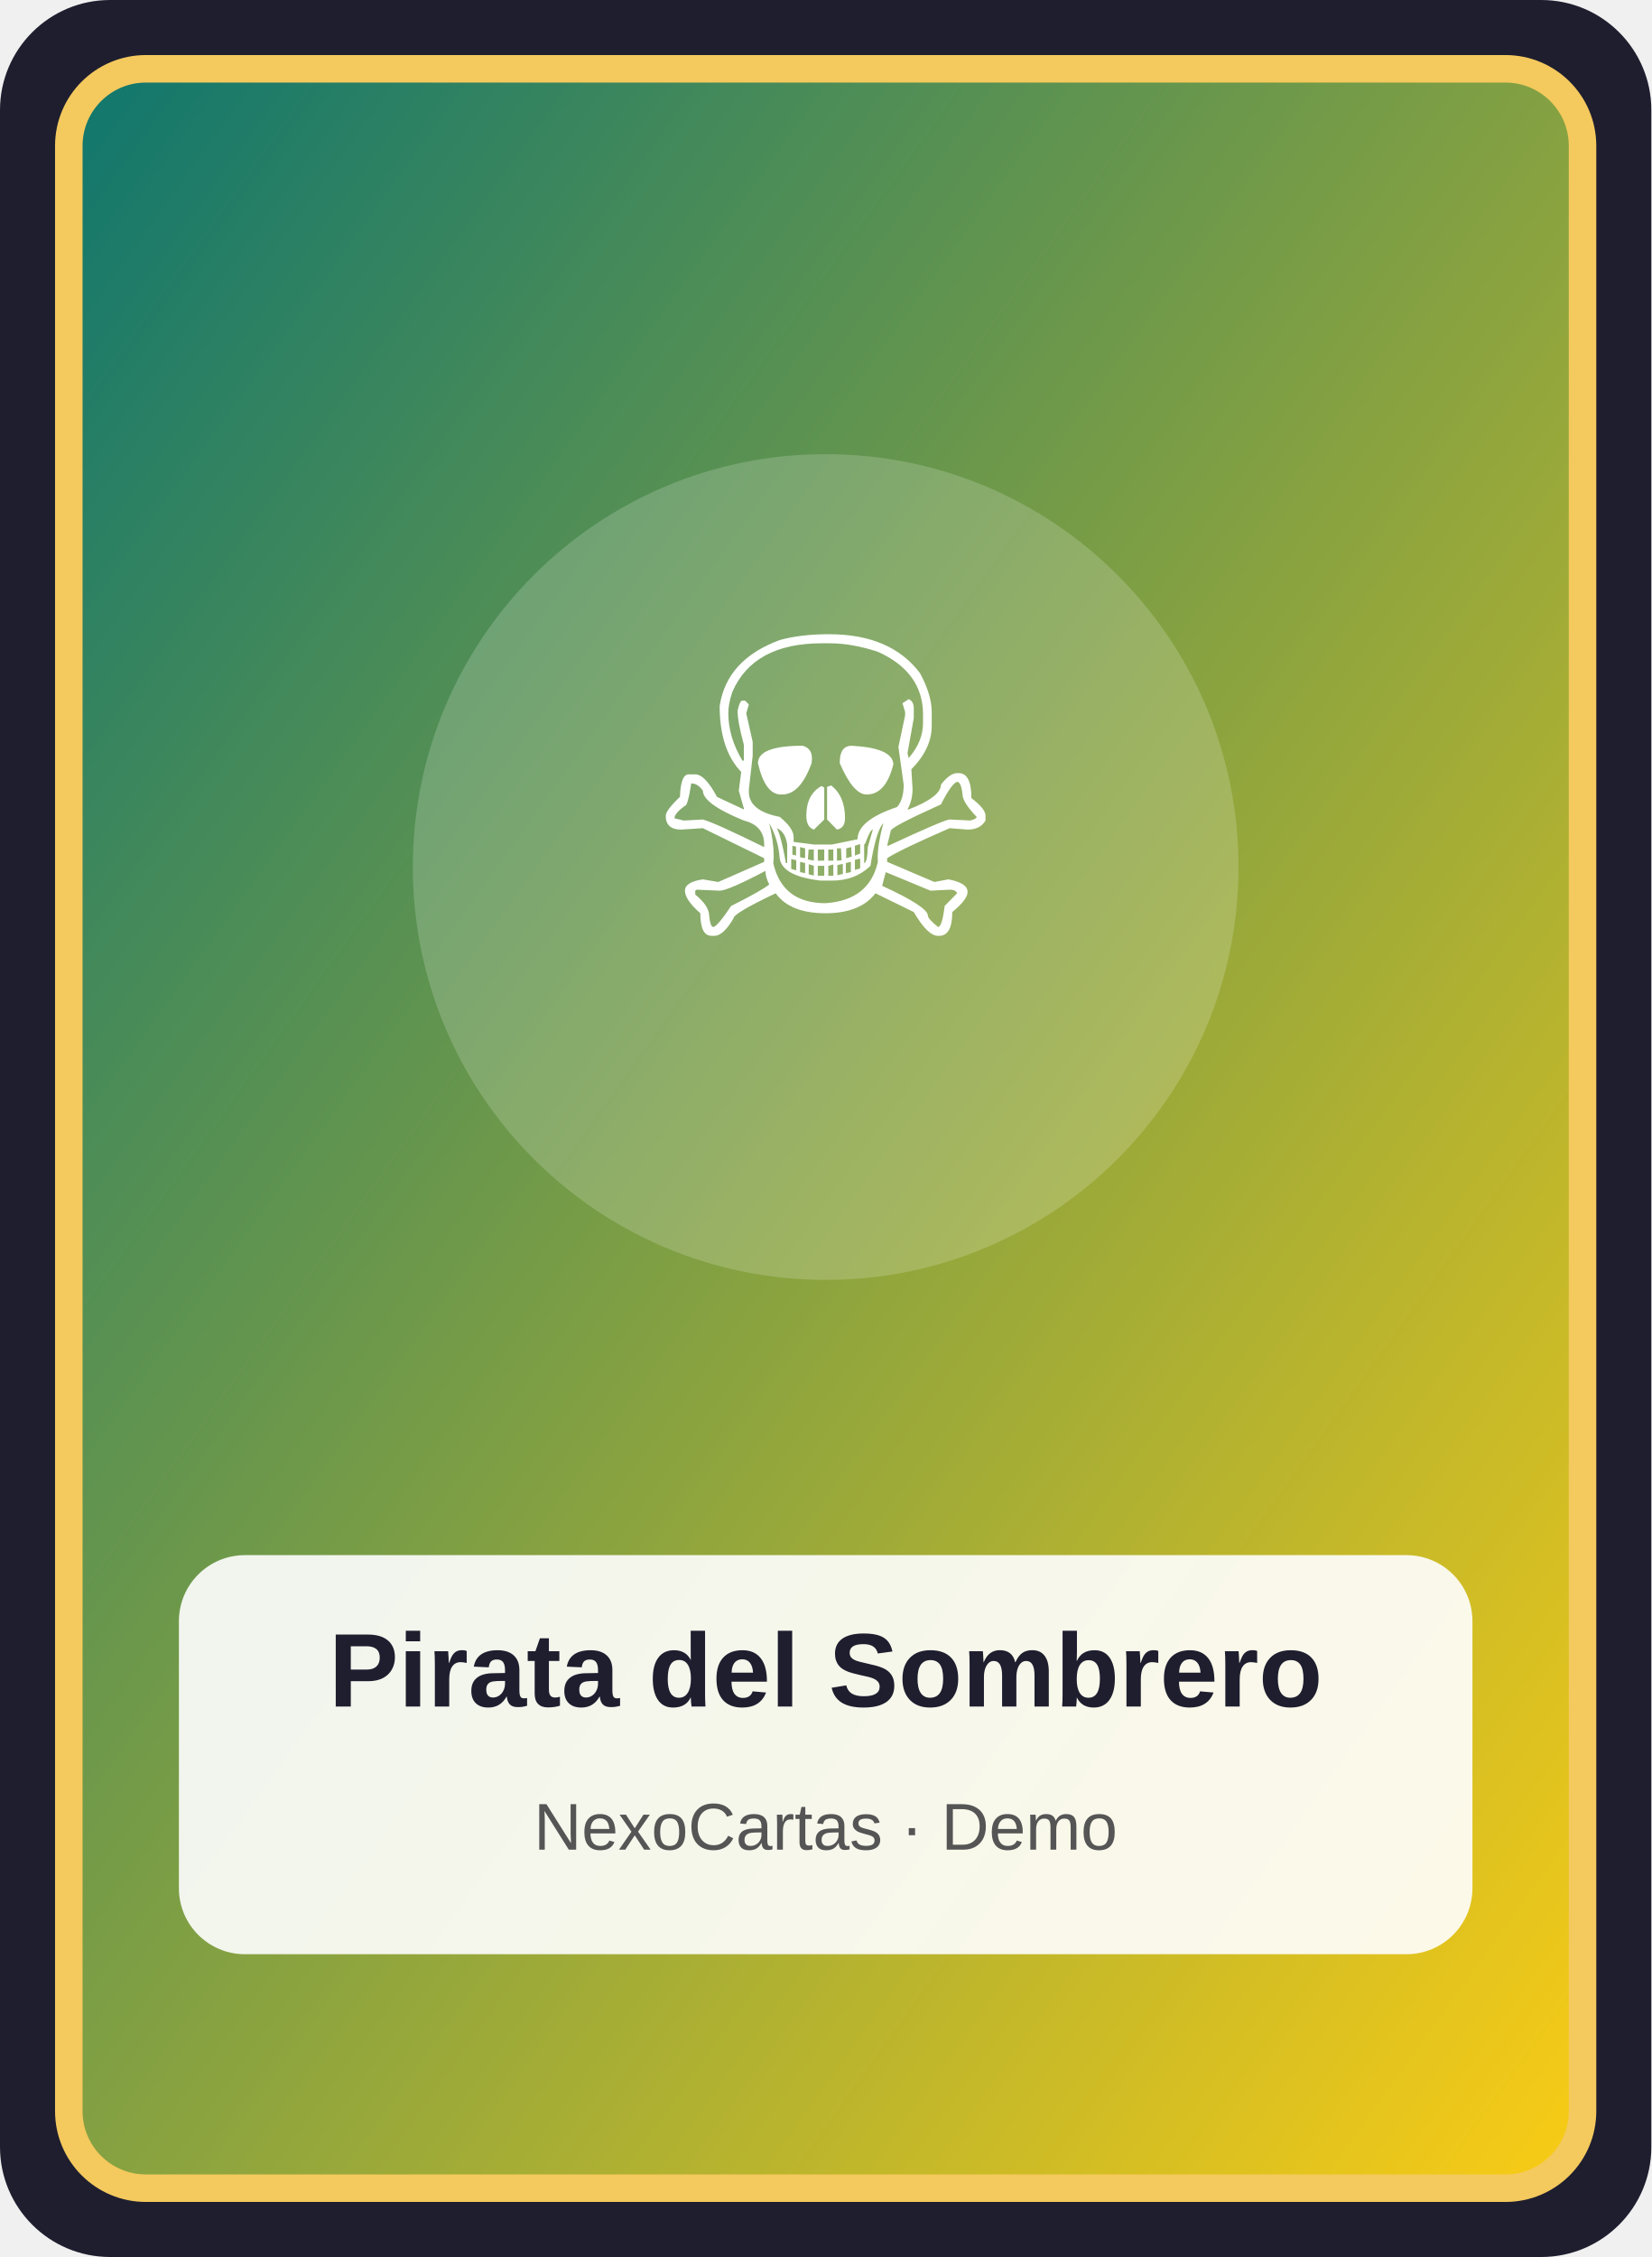
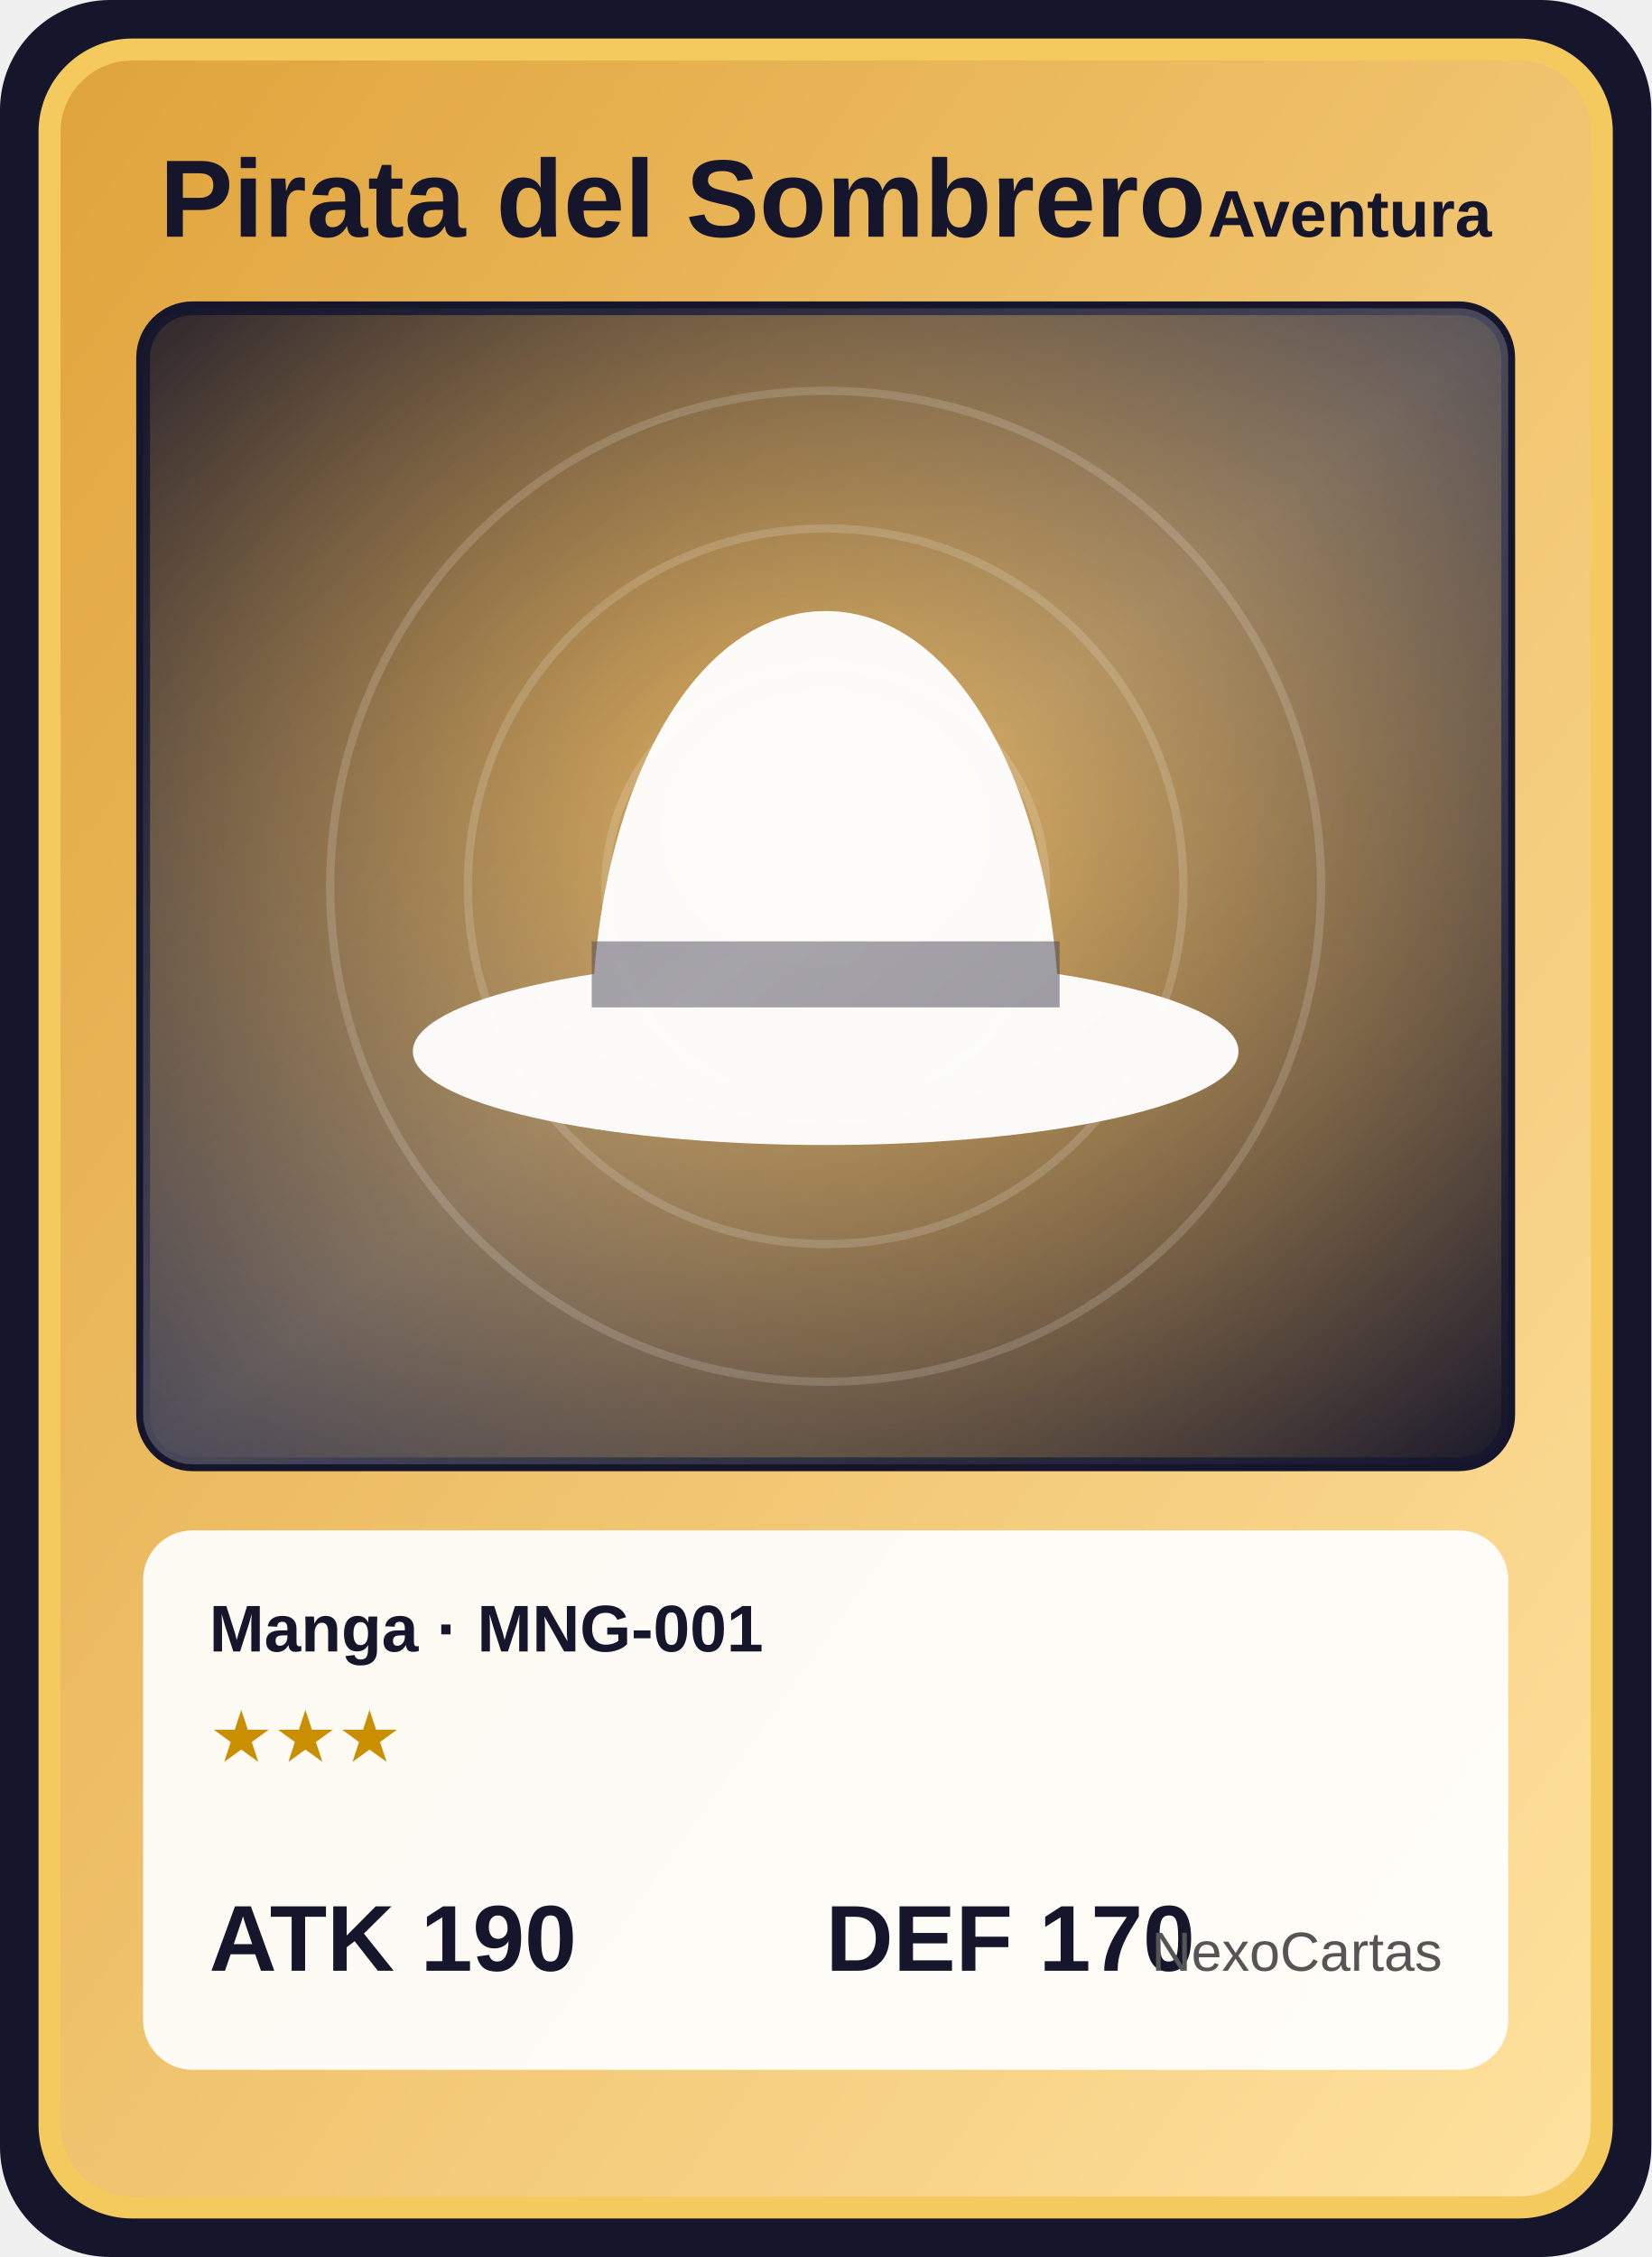
<svg xmlns="http://www.w3.org/2000/svg" width="600" height="820" viewBox="0 0 600 820" role="img" aria-label="Pirata del Sombrero">
  <defs>
-     <linearGradient id="g" x1="0" x2="1" y1="0" y2="1">
-       <stop stop-color="#0f766e" />
-       <stop offset="1" stop-color="#facc15" />
+     <linearGradient id="marco" x1="0" y1="0" x2="1" y2="1">
+       <stop offset="0" stop-color="#e0a33a" />
+       <stop offset="1" stop-color="#ffe3a1" />
+     </linearGradient>
+     <radialGradient id="arte" cx=".5" cy=".45" r=".75">
+       <stop offset="0" stop-color="#e0a33a" />
+       <stop offset="1" stop-color="#15152b" />
+     </radialGradient>
+     <linearGradient id="holo" x1="0" y1="0" x2="1" y2="1">
+       <stop offset="0" stop-color="#fff" stop-opacity="0" />
+       <stop offset=".5" stop-color="#fff" stop-opacity=".22" />
+       <stop offset="1" stop-color="#fff" stop-opacity="0" />
    </linearGradient>
  </defs>
-   <rect width="600" height="820" rx="40" fill="#1e1e2f" />
-   <rect x="25" y="25" width="550" height="770" rx="28" fill="url(#g)" stroke="#f4c95d" stroke-width="10" />
-   <circle cx="300" cy="315" r="150" fill="#ffffff" opacity="0.18" />
-   <text x="300" y="340" font-family="Arial" font-size="150" text-anchor="middle" fill="#ffffff">☠</text>
-   <rect x="65" y="565" width="470" height="145" rx="24" fill="#ffffff" opacity="0.90" />
-   <text x="300" y="620" font-family="Arial" font-weight="700" font-size="38" text-anchor="middle" fill="#1e1e2f">Pirata del Sombrero</text>
-   <text x="300" y="672" font-family="Arial" font-size="24" text-anchor="middle" fill="#555">NexoCartas · Demo</text>
+   <rect width="600" height="820" rx="40" fill="#15152b" />
+   <rect x="18" y="18" width="564" height="784" rx="30" fill="url(#marco)" stroke="#f4c95d" stroke-width="8" />
+   <text x="58" y="86" font-family="Arial" font-weight="800" font-size="40" fill="#15152b">Pirata del Sombrero</text>
+   <text x="542" y="86" font-family="Arial" font-weight="700" font-size="24" text-anchor="end" fill="#15152b">Aventura</text>
+   <rect x="52" y="112" width="496" height="420" rx="18" fill="url(#arte)" stroke="#15152b" stroke-width="5" />
+   <g fill="none" stroke="#fff" opacity=".16" stroke-width="3">
+     <circle cx="300" cy="322" r="80" />
+     <circle cx="300" cy="322" r="130" />
+     <circle cx="300" cy="322" r="180" />
+   </g>
+   <g transform="translate(300 322)" fill="#fff" opacity=".96">
+     <ellipse cy="60" rx="150" ry="34" />
+     <path d="M-85 55C-85-30-50-100 0-100S85-30 85 55Z" />
+     <rect x="-85" y="20" width="170" height="24" fill="#15152b" opacity=".5" />
+   </g>
+   <rect x="52" y="112" width="496" height="420" rx="18" fill="url(#holo)" />
+   <rect x="52" y="556" width="496" height="196" rx="18" fill="#fff" opacity=".93" />
+   <text x="76" y="600" font-family="Arial" font-weight="700" font-size="24" fill="#15152b">Manga · MNG-001</text>
+   <text x="76" y="640" font-family="Arial" font-size="26" fill="#c98f00">★★★</text>
+   <text x="76" y="716" font-family="Arial" font-weight="800" font-size="34" fill="#15152b">ATK 190</text>
+   <text x="300" y="716" font-family="Arial" font-weight="800" font-size="34" fill="#15152b">DEF 170</text>
+   <text x="524" y="716" font-family="Arial" font-size="20" text-anchor="end" fill="#555">NexoCartas</text>
</svg>
